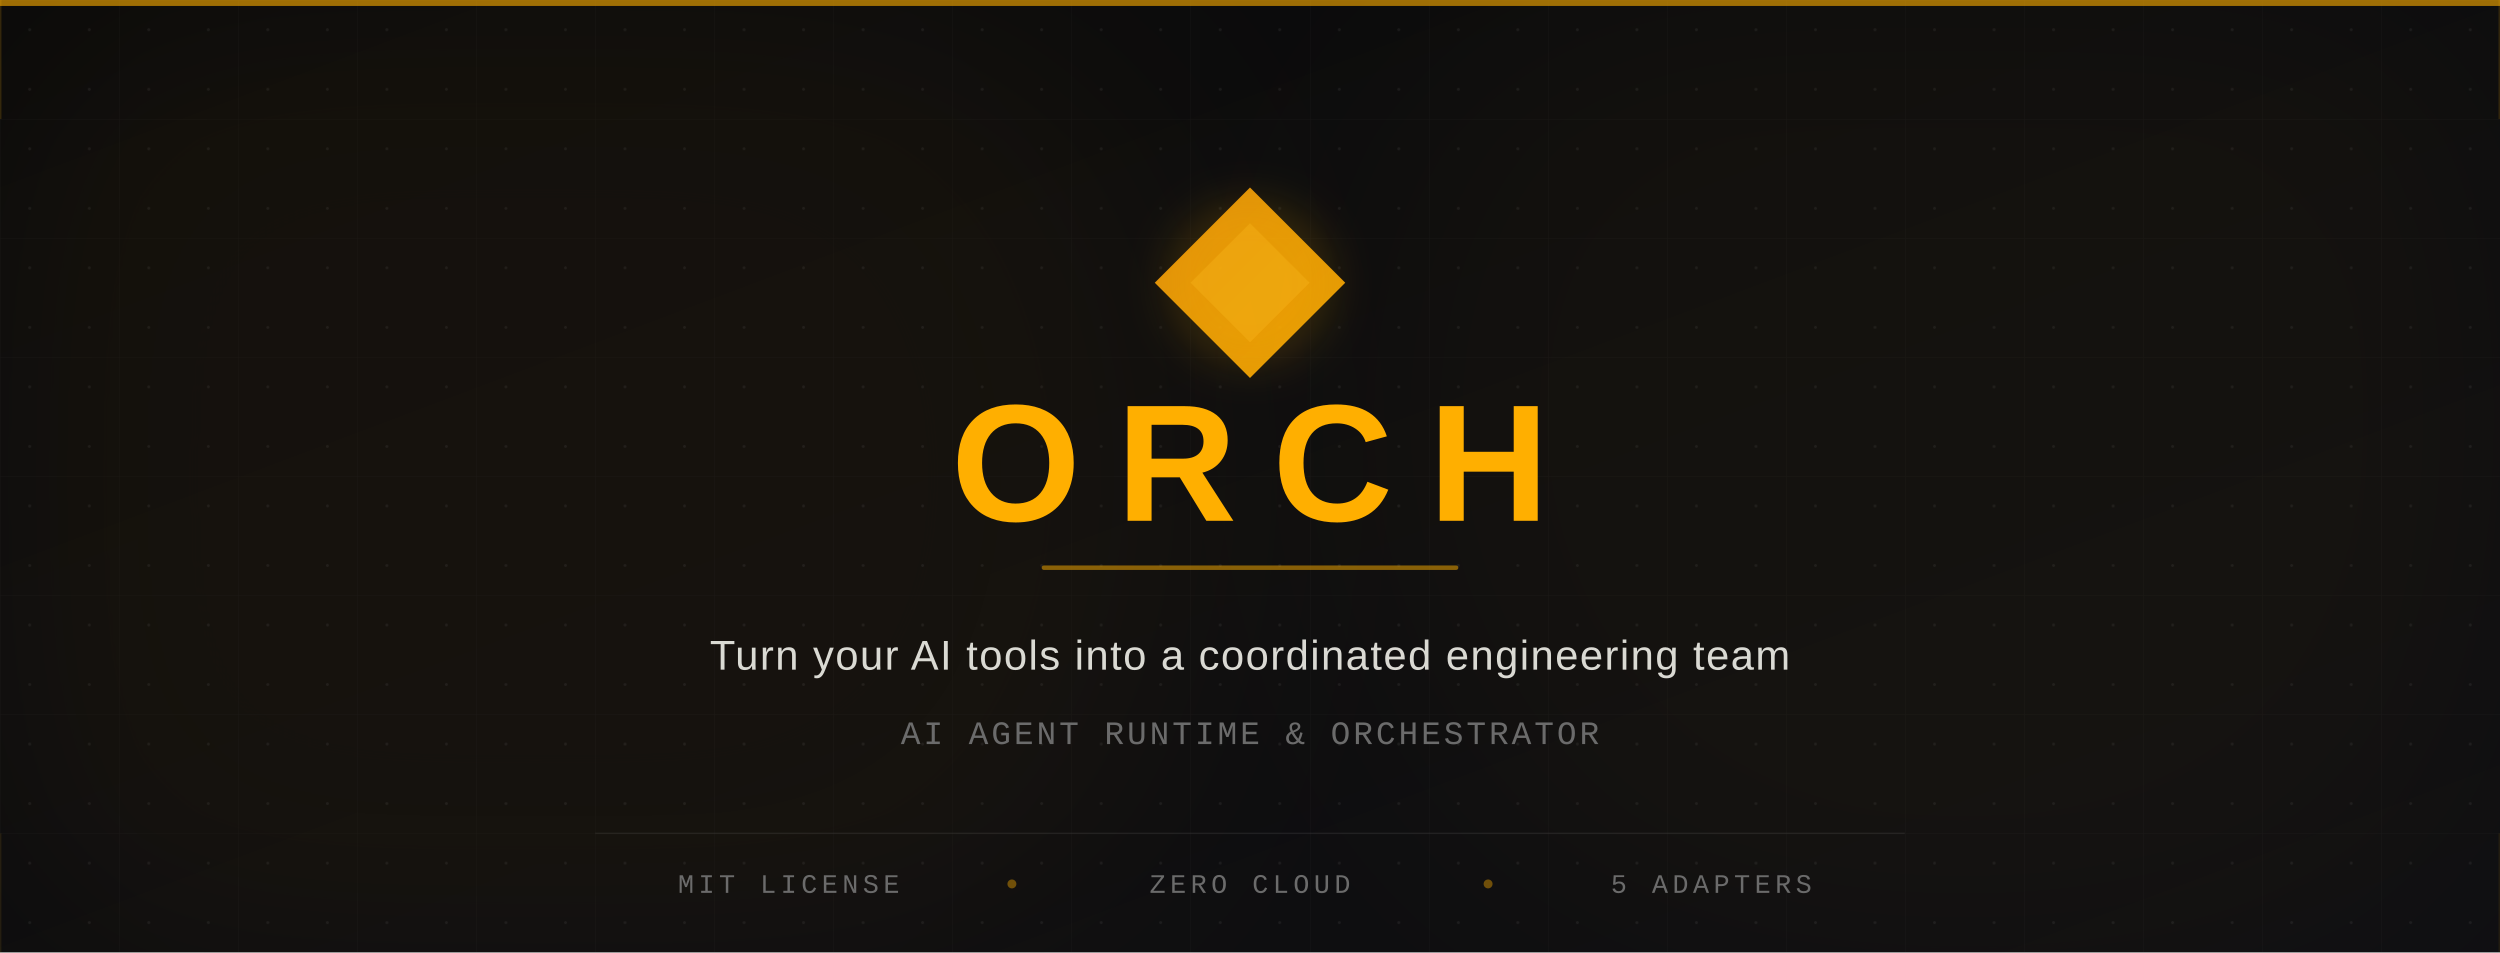
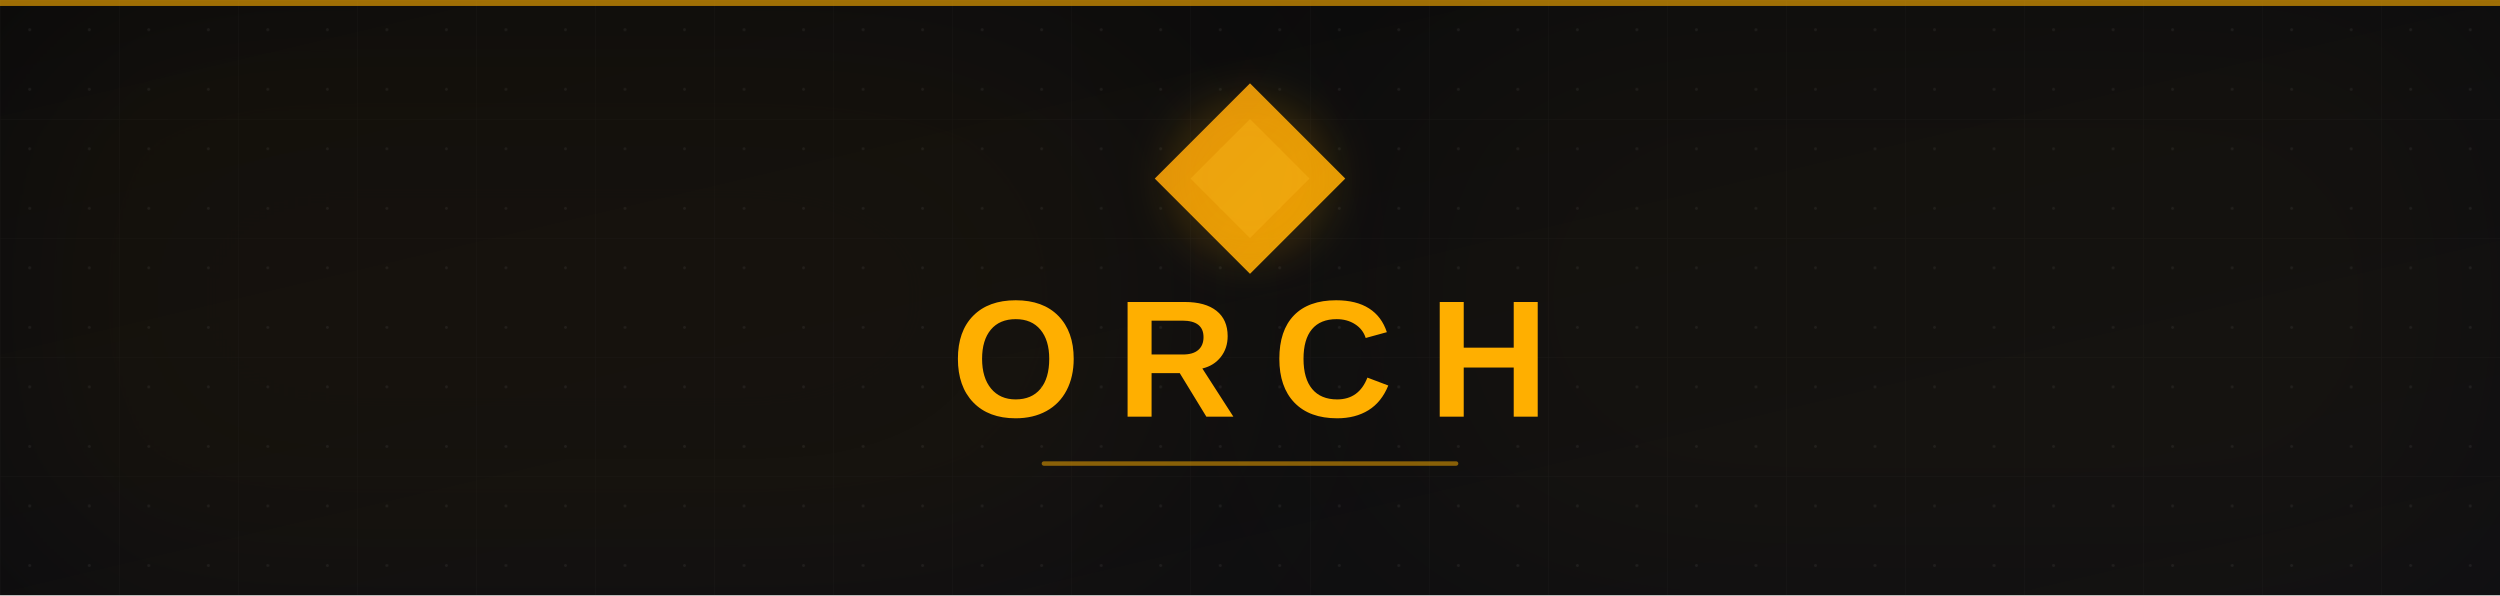
- <svg xmlns="http://www.w3.org/2000/svg" viewBox="0 0 840 320" width="840" height="320">
+ <svg xmlns="http://www.w3.org/2000/svg" viewBox="0 0 840 200" width="840" height="200">
  <defs>
    <linearGradient id="bg" x1="0%" y1="0%" x2="100%" y2="100%">
      <stop offset="0%" stop-color="#0a0a0a" />
      <stop offset="100%" stop-color="#0f0f12" />
    </linearGradient>
    <linearGradient id="amber-grad" x1="0%" y1="0%" x2="100%" y2="100%">
      <stop offset="0%" stop-color="#f59e0b" />
      <stop offset="100%" stop-color="#ffaf00" />
    </linearGradient>
    <linearGradient id="amber-shimmer" x1="-100%" y1="0%" x2="0%" y2="0%">
      <stop offset="0%" stop-color="#f59e0b" />
      <stop offset="50%" stop-color="#fcd34d" />
      <stop offset="100%" stop-color="#ffaf00" />
      <animate attributeName="x1" values="-100%;100%;-100%" dur="6s" repeatCount="indefinite" />
      <animate attributeName="x2" values="0%;200%;0%" dur="6s" repeatCount="indefinite" />
    </linearGradient>
-     <linearGradient id="text-white" x1="0%" y1="0%" x2="0%" y2="100%">
-       <stop offset="0%" stop-color="#f0efe9" />
-       <stop offset="100%" stop-color="#c0bfb8" />
-     </linearGradient>
    <filter id="glow-amber" x="-50%" y="-50%" width="200%" height="200%">
      <feGaussianBlur stdDeviation="50" result="blur" />
      <feComposite in="blur" operator="over" />
    </filter>
    <filter id="glow-sm" x="-50%" y="-50%" width="200%" height="200%">
      <feGaussianBlur stdDeviation="8" result="blur" />
      <feComposite in="blur" operator="over" />
    </filter>
    <pattern id="grid" width="40" height="40" patternUnits="userSpaceOnUse">
      <path d="M 40 0 L 0 0 0 40" fill="none" stroke="#ffffff" stroke-opacity="0.025" stroke-width="0.5" />
    </pattern>
    <pattern id="dots" width="20" height="20" patternUnits="userSpaceOnUse">
      <circle cx="10" cy="10" r="0.5" fill="#ffffff" opacity="0.06" />
    </pattern>
  </defs>
-   <rect width="840" height="320" fill="url(#bg)" />
-   <rect width="840" height="320" fill="url(#grid)" />
-   <rect width="840" height="320" fill="url(#dots)" />
-   <ellipse cx="180" cy="160" rx="200" ry="200" fill="#f59e0b" opacity="0.04" filter="url(#glow-amber)">
+   <rect width="840" height="200" fill="url(#bg)" />
+   <rect width="840" height="200" fill="url(#grid)" />
+   <rect width="840" height="200" fill="url(#dots)" />
+   <ellipse cx="180" cy="100" rx="200" ry="200" fill="#f59e0b" opacity="0.04" filter="url(#glow-amber)">
    <animate attributeName="cx" values="180;220;160;180" dur="12s" repeatCount="indefinite" />
    <animate attributeName="opacity" values="0.04;0.07;0.04" dur="8s" repeatCount="indefinite" />
  </ellipse>
-   <ellipse cx="660" cy="140" rx="180" ry="180" fill="#ffaf00" opacity="0.03" filter="url(#glow-amber)">
+   <ellipse cx="660" cy="100" rx="180" ry="180" fill="#ffaf00" opacity="0.03" filter="url(#glow-amber)">
    <animate attributeName="cx" values="660;640;680;660" dur="10s" repeatCount="indefinite" />
    <animate attributeName="opacity" values="0.03;0.05;0.03" dur="7s" repeatCount="indefinite" />
  </ellipse>
-   <g transform="translate(420, 95)">
+   <g transform="translate(420, 60)">
    <polygon points="0,-32 32,0 0,32 -32,0" fill="url(#amber-grad)" opacity="0.9">
      <animate attributeName="opacity" values="0.9;1;0.9" dur="4s" repeatCount="indefinite" />
    </polygon>
    <polygon points="0,-20 20,0 0,20 -20,0" fill="#fbbf24" opacity="0.3" />
    <circle cx="0" cy="0" r="24" fill="#ffaf00" opacity="0.15" filter="url(#glow-sm)">
      <animate attributeName="opacity" values="0.15;0.25;0.15" dur="4s" repeatCount="indefinite" />
    </circle>
  </g>
-   <text x="420" y="175" text-anchor="middle" font-family="'Segoe UI', Arial, Helvetica, sans-serif" font-size="56" font-weight="800" fill="url(#amber-shimmer)" letter-spacing="12">
+   <text x="420" y="140" text-anchor="middle" font-family="'Segoe UI', Arial, Helvetica, sans-serif" font-size="56" font-weight="800" fill="url(#amber-shimmer)" letter-spacing="12">
    ORCH
  </text>
-   <rect x="350" y="190" width="140" height="1.5" fill="#ffaf00" rx="0.75" opacity="0.5">
+   <rect x="350" y="155" width="140" height="1.5" fill="#ffaf00" rx="0.75" opacity="0.5">
    <animate attributeName="width" values="100;180;100" dur="5s" repeatCount="indefinite" />
    <animate attributeName="x" values="370;330;370" dur="5s" repeatCount="indefinite" />
    <animate attributeName="opacity" values="0.3;0.7;0.3" dur="5s" repeatCount="indefinite" />
  </rect>
-   <text x="420" y="225" text-anchor="middle" font-family="'Segoe UI', Arial, sans-serif" font-size="14" fill="#f0efe9" opacity="0.9" letter-spacing="0.5">
-     Turn your AI tools into a coordinated engineering team
-   </text>
-   <text x="420" y="250" text-anchor="middle" font-family="'Courier New', monospace" font-size="11" fill="#6b6b6b" letter-spacing="1">
-     AI AGENT RUNTIME &amp; ORCHESTRATOR
-   </text>
-   <line x1="200" y1="280" x2="640" y2="280" stroke="#ffffff" stroke-opacity="0.06" stroke-width="0.5" />
-   <text x="265" y="300" text-anchor="middle" font-family="'Courier New', monospace" font-size="9" fill="#6b6b6b" letter-spacing="1.5">
-     MIT LICENSE
-   </text>
-   <text x="420" y="300" text-anchor="middle" font-family="'Courier New', monospace" font-size="9" fill="#6b6b6b" letter-spacing="1.5">
-     ZERO CLOUD
-   </text>
-   <text x="575" y="300" text-anchor="middle" font-family="'Courier New', monospace" font-size="9" fill="#6b6b6b" letter-spacing="1.5">
-     5 ADAPTERS
-   </text>
-   <circle cx="340" cy="297" r="1.5" fill="#ffaf00" opacity="0.4" />
-   <circle cx="500" cy="297" r="1.5" fill="#ffaf00" opacity="0.4" />
  <rect x="0" y="0" width="840" height="2" fill="url(#amber-shimmer)" opacity="0.6" />
-   <line x1="0" y1="0" x2="0" y2="40" stroke="#ffaf00" stroke-opacity="0.15" stroke-width="1" />
-   <line x1="840" y1="0" x2="840" y2="40" stroke="#ffaf00" stroke-opacity="0.15" stroke-width="1" />
-   <line x1="0" y1="320" x2="0" y2="280" stroke="#ffaf00" stroke-opacity="0.08" stroke-width="1" />
-   <line x1="840" y1="320" x2="840" y2="280" stroke="#ffaf00" stroke-opacity="0.08" stroke-width="1" />
</svg>
